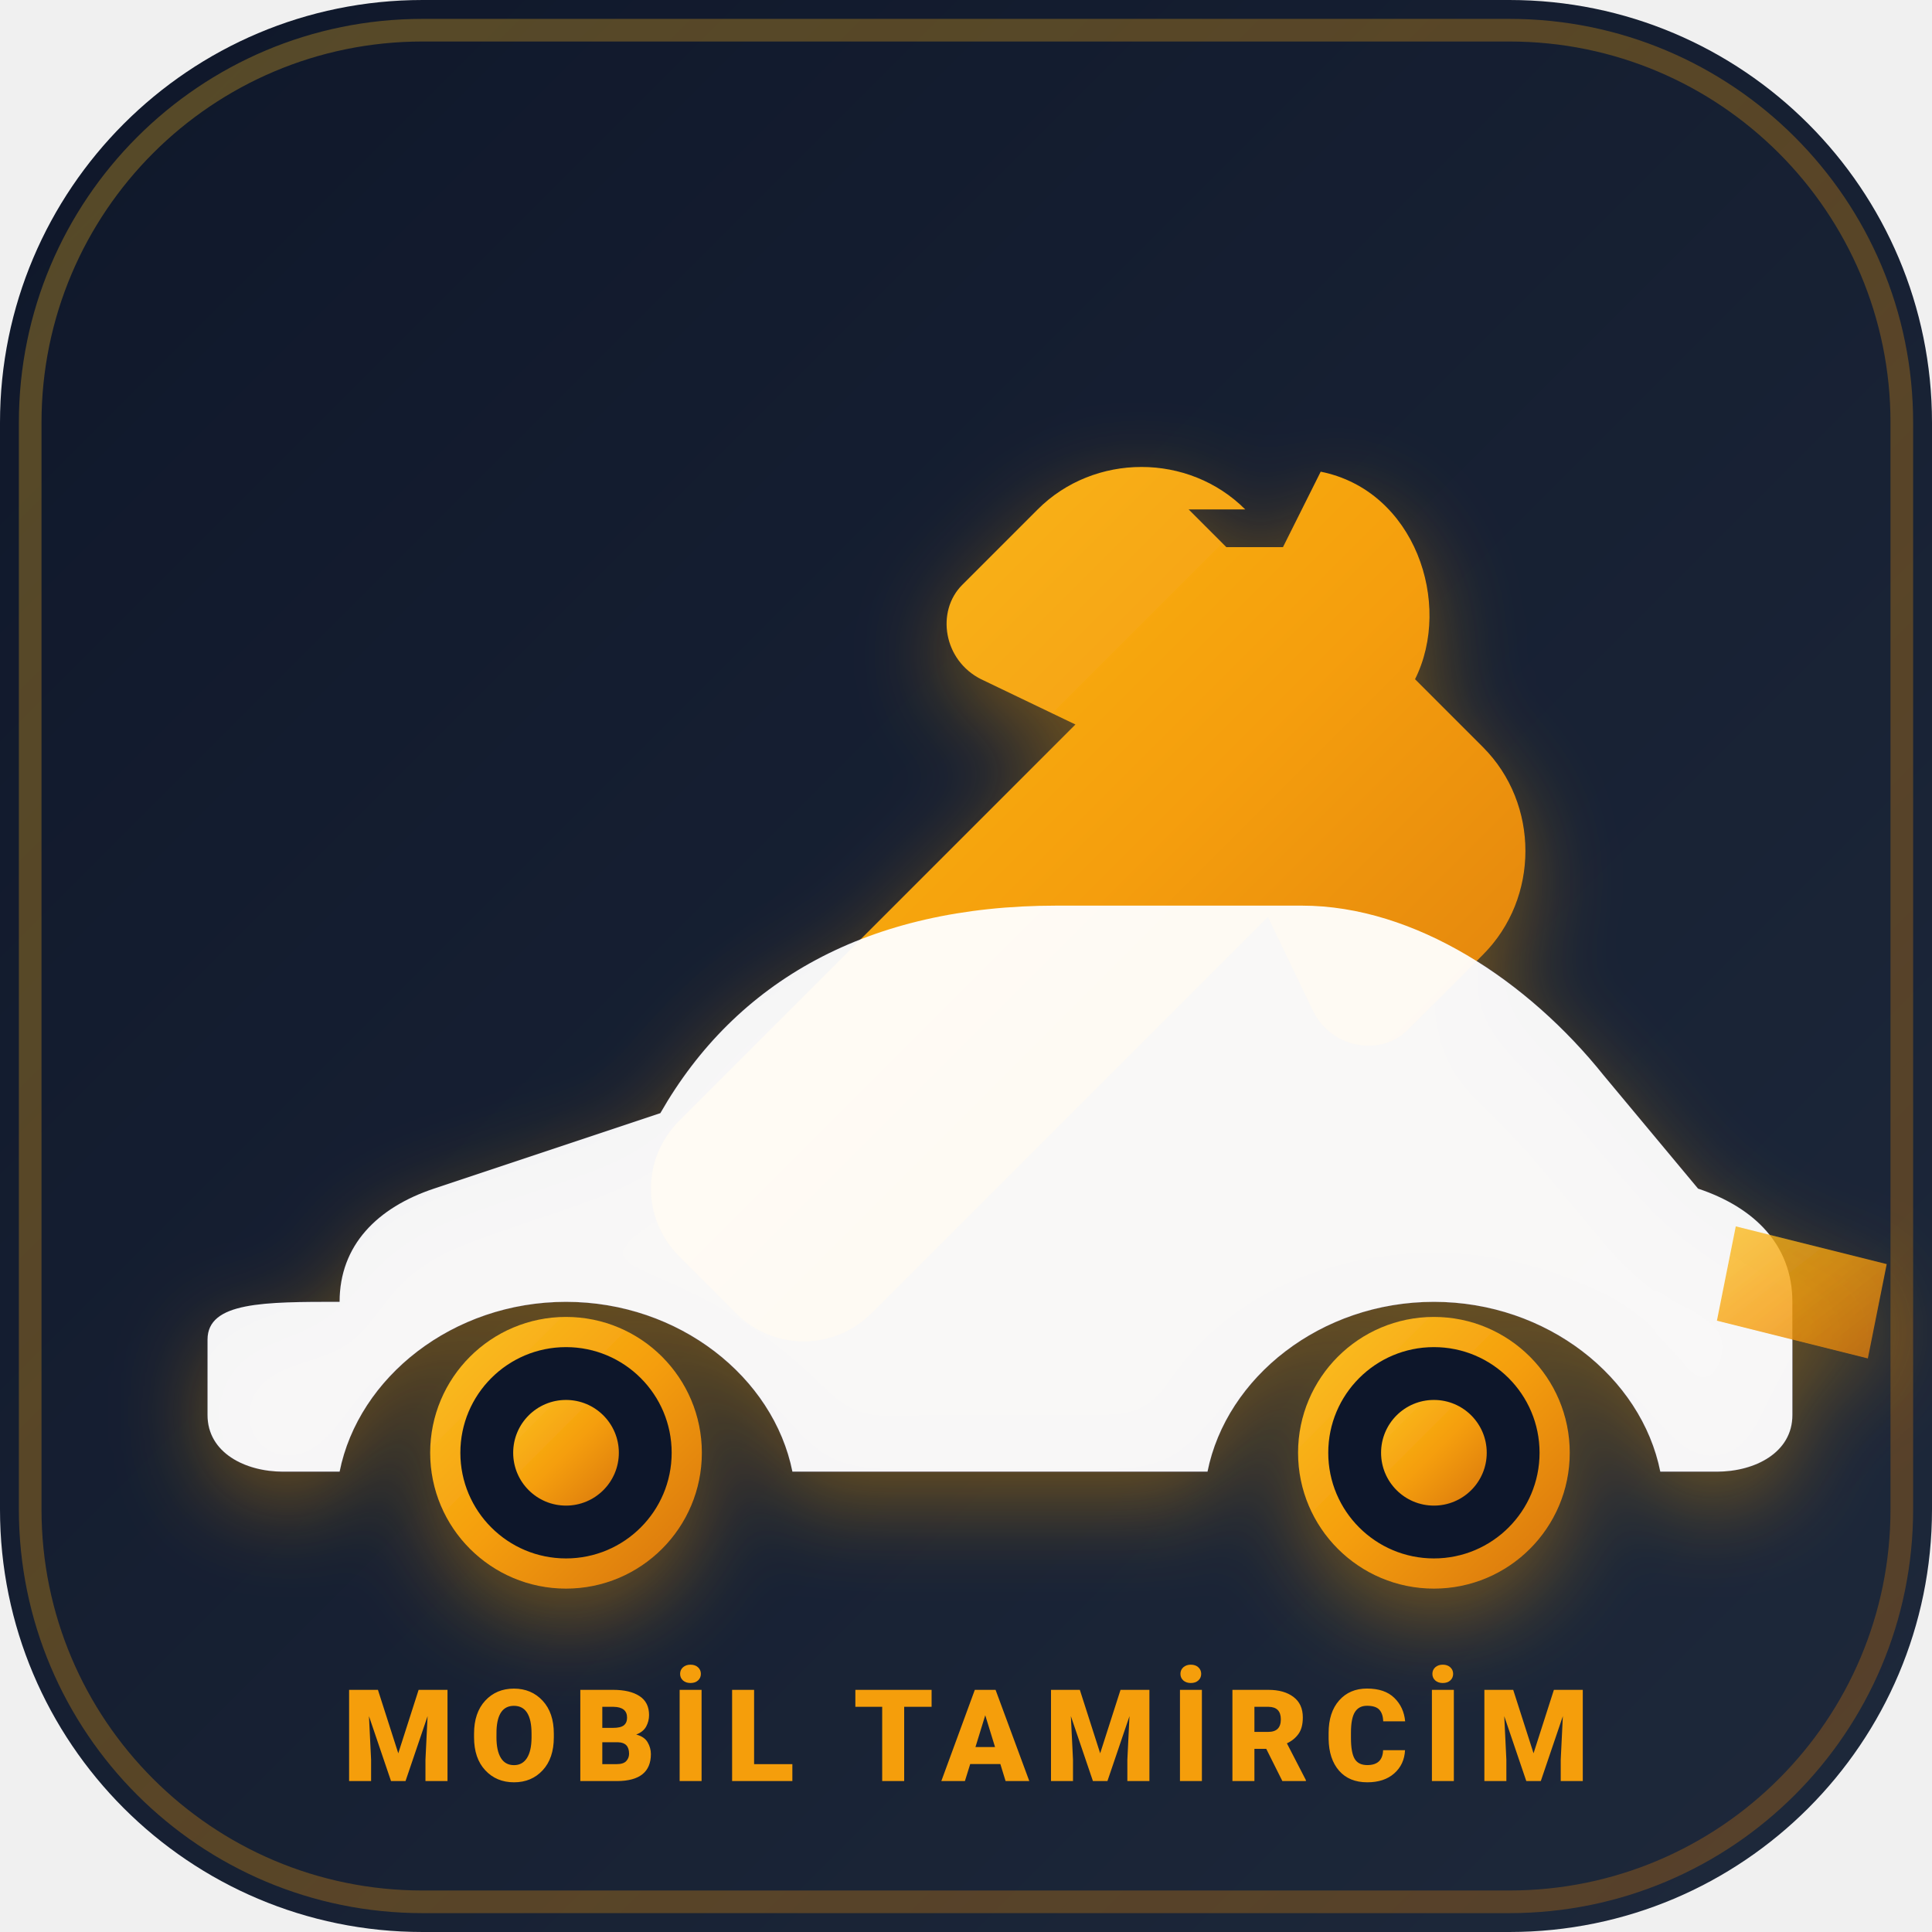
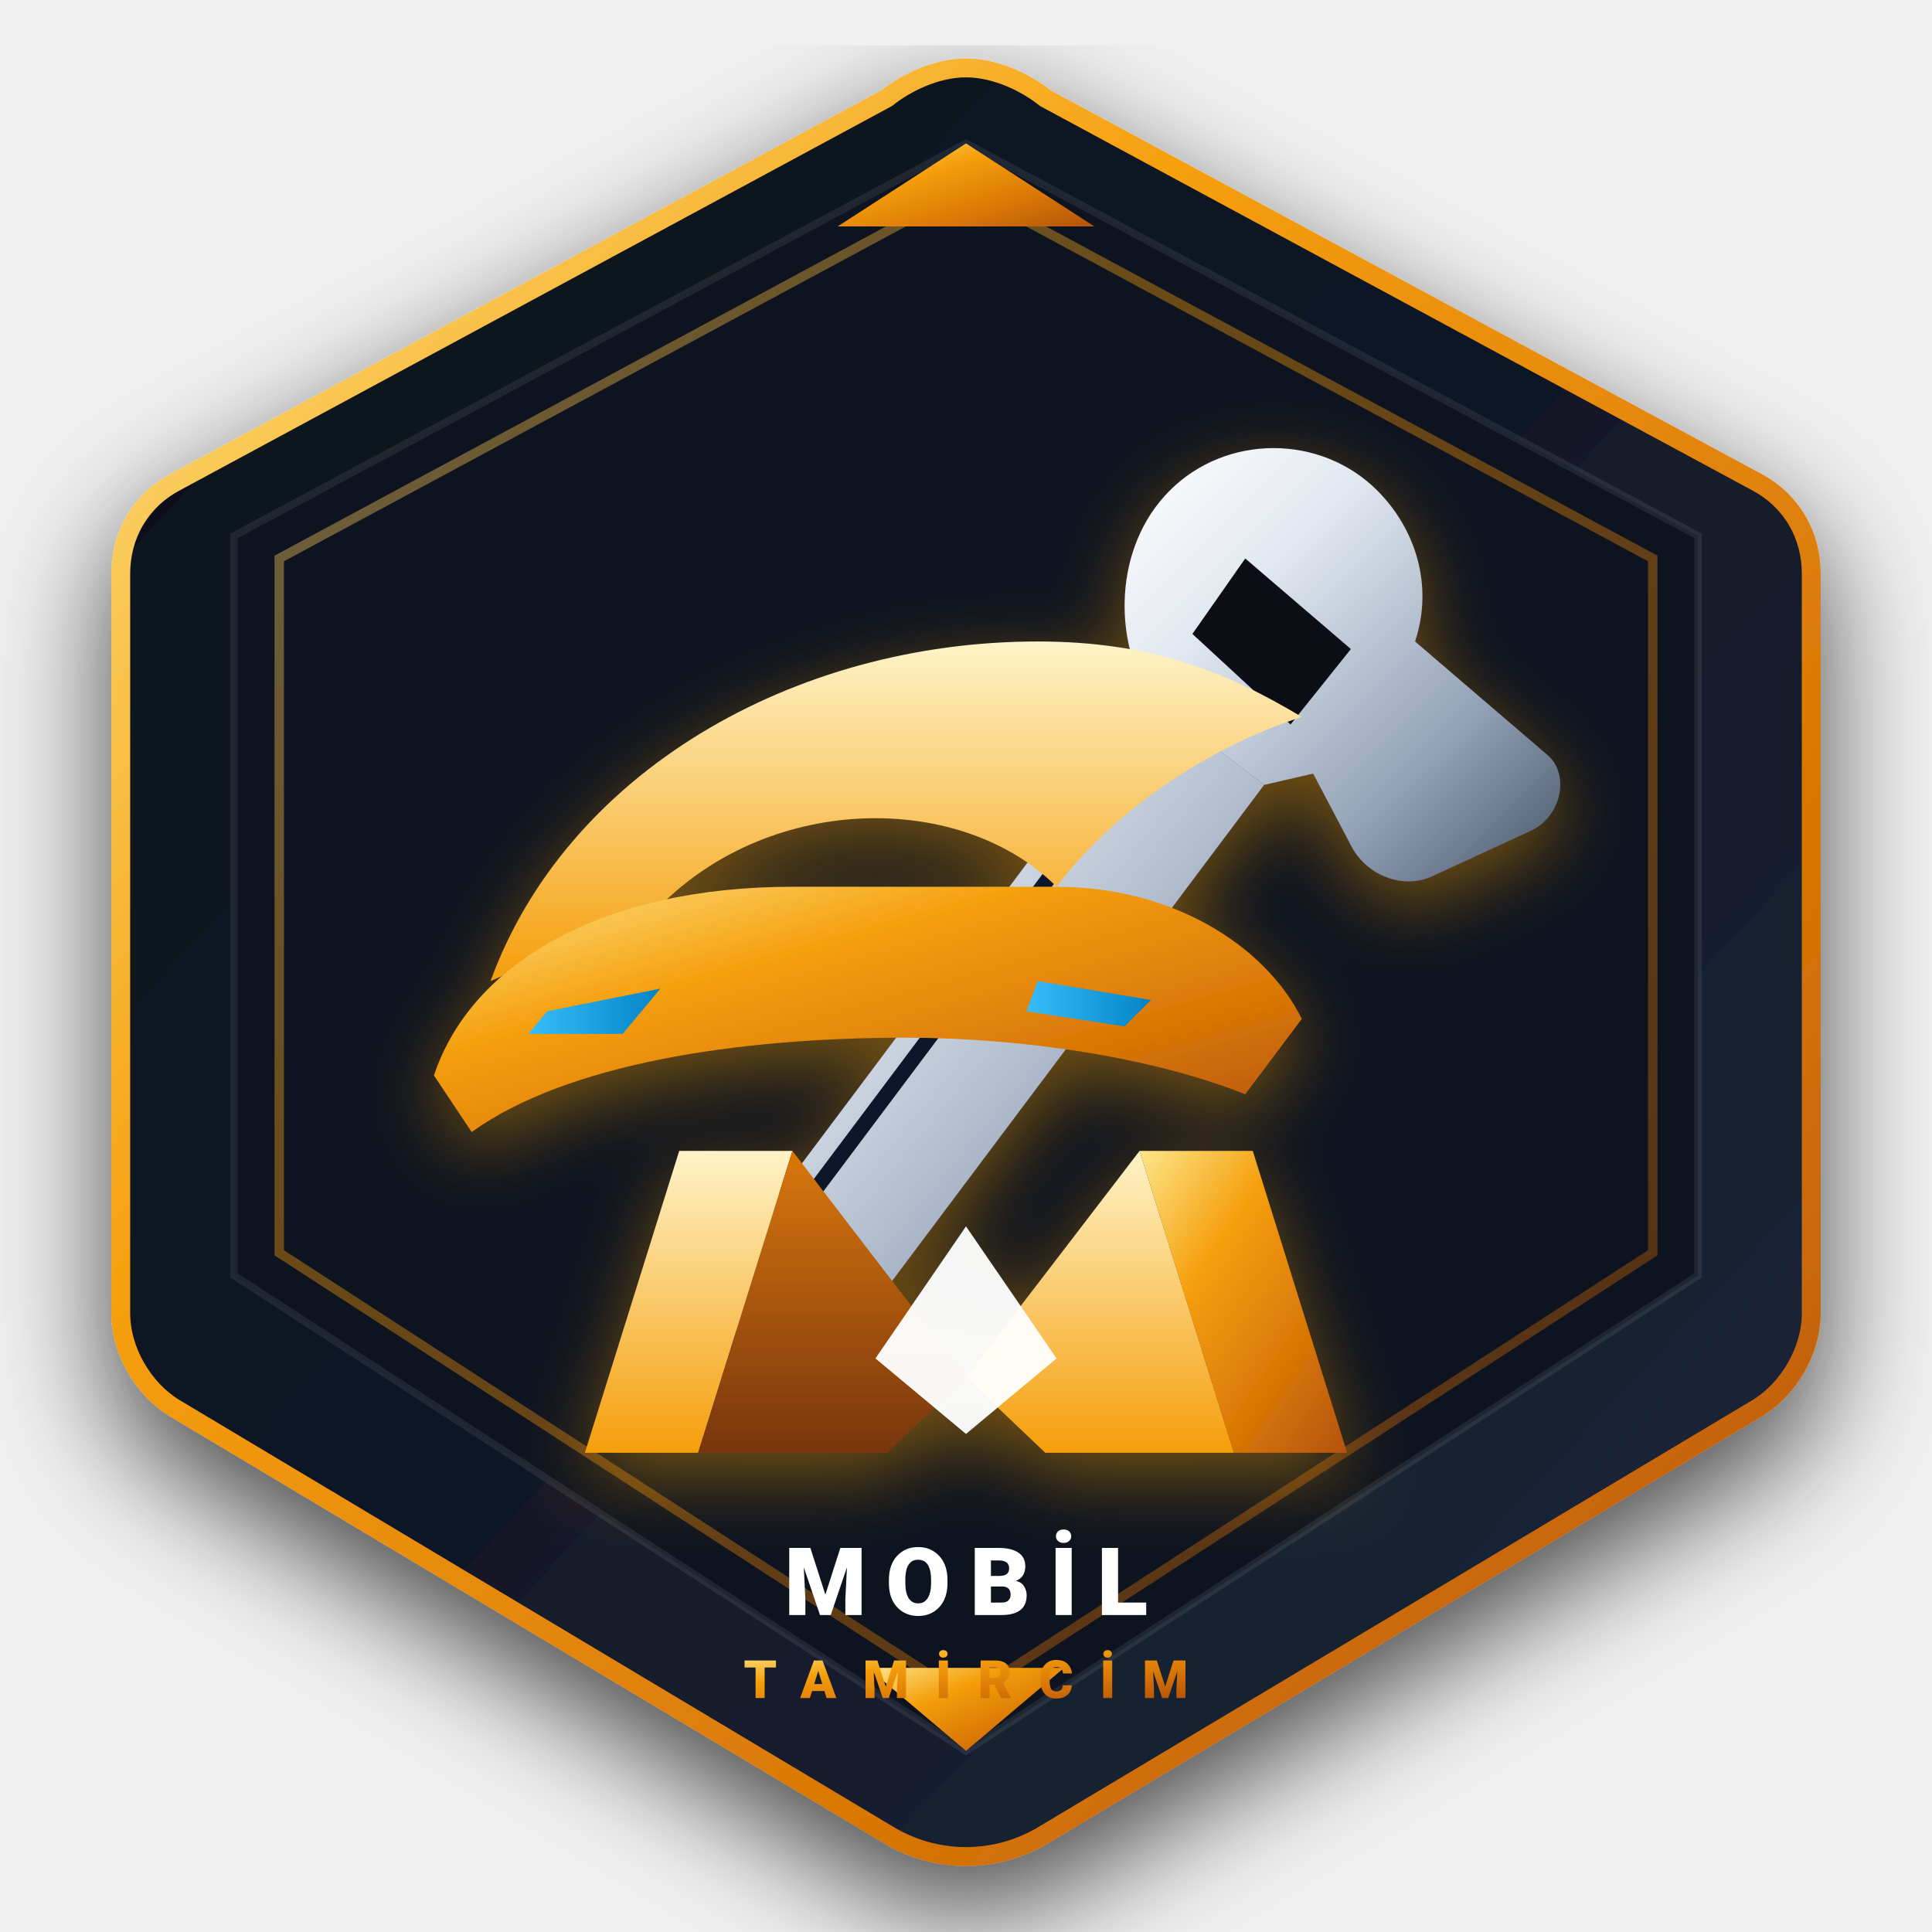
<svg xmlns="http://www.w3.org/2000/svg" viewBox="0 0 512 512" width="512" height="512">
  <defs>
-     <linearGradient id="bgGrad" x1="0%" y1="0%" x2="100%" y2="100%">
-       <stop offset="0%" stop-color="#0F172A" />
+     <linearGradient id="mtDarkBg" x1="0%" y1="0%" x2="100%" y2="100%">
+       <stop offset="0%" stop-color="#0B0F17" />
+       <stop offset="50%" stop-color="#111827" />
      <stop offset="100%" stop-color="#1E293B" />
    </linearGradient>
-     <linearGradient id="amberGrad" x1="0%" y1="0%" x2="100%" y2="100%">
-       <stop offset="0%" stop-color="#FBBF24" />
-       <stop offset="50%" stop-color="#F59E0B" />
-       <stop offset="100%" stop-color="#D97706" />
+     <linearGradient id="mtGold" x1="0%" y1="0%" x2="100%" y2="100%">
+       <stop offset="0%" stop-color="#FDE68A" />
+       <stop offset="35%" stop-color="#F59E0B" />
+       <stop offset="70%" stop-color="#D97706" />
+       <stop offset="100%" stop-color="#B45309" />
    </linearGradient>
-     <filter id="glow" x="-20%" y="-20%" width="140%" height="140%">
-       <feDropShadow dx="0" dy="8" stdDeviation="12" flood-color="#F59E0B" flood-opacity="0.4" />
+     <linearGradient id="mtGoldLight" x1="0%" y1="0%" x2="0%" y2="100%">
+       <stop offset="0%" stop-color="#FEF3C7" />
+       <stop offset="100%" stop-color="#F59E0B" />
+     </linearGradient>
+     <linearGradient id="mtGoldDark" x1="0%" y1="0%" x2="0%" y2="100%">
+       <stop offset="0%" stop-color="#D97706" />
+       <stop offset="100%" stop-color="#78350F" />
+     </linearGradient>
+     <linearGradient id="mtChrome" x1="0%" y1="0%" x2="100%" y2="100%">
+       <stop offset="0%" stop-color="#FFFFFF" />
+       <stop offset="30%" stop-color="#E2E8F0" />
+       <stop offset="70%" stop-color="#94A3B8" />
+       <stop offset="100%" stop-color="#475569" />
+     </linearGradient>
+     <linearGradient id="mtCyanGlow" x1="0%" y1="0%" x2="100%" y2="0%">
+       <stop offset="0%" stop-color="#38BDF8" />
+       <stop offset="100%" stop-color="#0284C7" />
+     </linearGradient>
+     <filter id="mtGlow" x="-20%" y="-20%" width="140%" height="140%">
+       <feDropShadow dx="0" dy="6" stdDeviation="10" flood-color="#F59E0B" flood-opacity="0.45" />
+     </filter>
+     <filter id="mtShadow" x="-10%" y="-10%" width="120%" height="120%">
+       <feDropShadow dx="0" dy="12" stdDeviation="16" flood-color="#000000" flood-opacity="0.7" />
    </filter>
  </defs>
-   <rect width="512" height="512" rx="112" fill="url(#bgGrad)" />
-   <rect x="8" y="8" width="496" height="496" rx="104" fill="none" stroke="url(#amberGrad)" stroke-width="6" opacity="0.3" />
-   <g filter="url(#glow)" transform="translate(0, -10)">
-     <path d="M 330 145 C 315 130 290 130 275 145 L 255 165 C 248 172 250 185 260 190 L 285 202 L 180 307 C 170 317 170 333 180 343 L 195 358 C 205 368 221 368 231 358 L 336 253 L 348 278 C 353 288 366 290 373 283 L 393 263 C 408 248 408 223 393 208 L 375 190 C 385 170 375 140 350 135 L 340 155 L 325 155 L 315 145 Z" fill="url(#amberGrad)" />
-     <path d="M 90 355 C 90 340 100 330 115 325 L 175 305 C 195 270 230 250 280 250 L 345 250 C 375 250 405 270 425 295 L 450 325 C 465 330 475 340 475 355 L 475 385 C 475 395 465 400 455 400 L 440 400 C 435 375 410 355 380 355 C 350 355 325 375 320 400 L 210 400 C 205 375 180 355 150 355 C 120 355 95 375 90 400 L 75 400 C 65 400 55 395 55 385 L 55 365 C 55 355 70 355 90 355 Z" fill="#FFFFFF" opacity="0.95" />
-     <circle cx="150" cy="395" r="32" fill="#0F172A" stroke="url(#amberGrad)" stroke-width="8" />
-     <circle cx="150" cy="395" r="14" fill="url(#amberGrad)" />
-     <circle cx="380" cy="395" r="32" fill="#0F172A" stroke="url(#amberGrad)" stroke-width="8" />
-     <circle cx="380" cy="395" r="14" fill="url(#amberGrad)" />
-     <polygon points="460,335 500,345 495,370 455,360" fill="url(#amberGrad)" opacity="0.8" />
+   <path d="M 256 18             C 264 18, 272 22, 277 26             L 466 128             C 475 133, 480 142, 480 152             L 480 348             C 480 358, 474 368, 466 373             L 277 486             C 264 494, 248 494, 235 486             L 46 373             C 38 368, 32 358, 32 348             L 32 152             C 32 142, 37 133, 46 128             L 235 26             C 240 22, 248 18, 256 18 Z" fill="url(#mtDarkBg)" stroke="url(#mtGold)" stroke-width="5" filter="url(#mtShadow)" />
+   <path d="M 256 38             L 450 142             L 450 338             L 256 464             L 62 338             L 62 142 Z" fill="#0D131F" stroke="rgba(255,255,255,0.08)" stroke-width="2" />
+   <path d="M 256 50             L 438 148             L 438 332             L 256 450             L 74 332             L 74 148 Z" fill="none" stroke="url(#mtGold)" stroke-width="2.5" opacity="0.4" />
+   <path d="M 256 38 L 290 60 L 222 60 Z" fill="url(#mtGold)" />
+   <path d="M 256 464 L 230 442 L 282 442 Z" fill="url(#mtGold)" />
+   <g filter="url(#mtGlow)">
+     <path d="M 185 345 L 305 185 L 335 208 L 215 368 Z" fill="url(#mtChrome)" />
+     <path d="M 205 330 L 295 210" stroke="#0F172A" stroke-width="4" stroke-linecap="round" />
+     <path d="M 305 185               C 295 170, 295 145, 310 130               C 325 115, 350 115, 365 130               C 375 140, 380 155, 375 170               L 410 200               C 416 205, 414 216, 406 220               L 380 232               C 372 236, 362 232, 358 224               L 348 205               L 335 208 Z" fill="url(#mtChrome)" />
+     <path d="M 330 148 L 358 172 L 342 192 L 316 168 Z" fill="#0B0F17" />
+     <path d="M 130 260               C 150 205, 210 170, 275 170               C 305 170, 325 178, 345 190               C 320 198, 295 215, 280 235               C 255 210, 205 210, 175 240               L 130 260 Z" fill="url(#mtGoldLight)" />
+     <path d="M 115 285               C 125 255, 160 235, 210 235               L 280 235               C 310 235, 335 250, 345 270               L 330 290               C 305 280, 270 275, 240 275               C 195 275, 150 282, 125 300               Z" fill="url(#mtGold)" />
+     <polygon points="145,268 175,262 165,274 140,274" fill="url(#mtCyanGlow)" />
+     <polygon points="275,260 305,265 298,272 272,268" fill="url(#mtCyanGlow)" />
+     <path d="M 155 385 L 180 305 L 210 305 L 185 385 Z" fill="url(#mtGoldLight)" />
+     <path d="M 210 305 L 256 365 L 235 385 L 185 385 Z" fill="url(#mtGoldDark)" />
+     <path d="M 256 365 L 302 305 L 327 385 L 277 385 Z" fill="url(#mtGoldLight)" />
+     <path d="M 302 305 L 332 305 L 357 385 L 327 385 Z" fill="url(#mtGold)" />
+     <polygon points="256,325 280,360 256,380 232,360" fill="#FFFFFF" opacity="0.95" />
  </g>
-   <text x="256" y="472" text-anchor="middle" font-family="-apple-system, BlinkMacSystemFont, 'Segoe UI', Roboto, sans-serif" font-weight="900" font-size="34" letter-spacing="4" fill="#F59E0B">MOBİL TAMİRCİM</text>
+   <text x="256" y="428" text-anchor="middle" font-family="-apple-system, BlinkMacSystemFont, 'Segoe UI', Roboto, 'Montserrat', sans-serif" font-weight="900" font-size="25" letter-spacing="5" fill="#FFFFFF">MOBİL</text>
+   <text x="256" y="450" text-anchor="middle" font-family="-apple-system, BlinkMacSystemFont, 'Segoe UI', Roboto, 'Montserrat', sans-serif" font-weight="800" font-size="14" letter-spacing="7" fill="url(#mtGold)">TAMİRCİM</text>
</svg>
